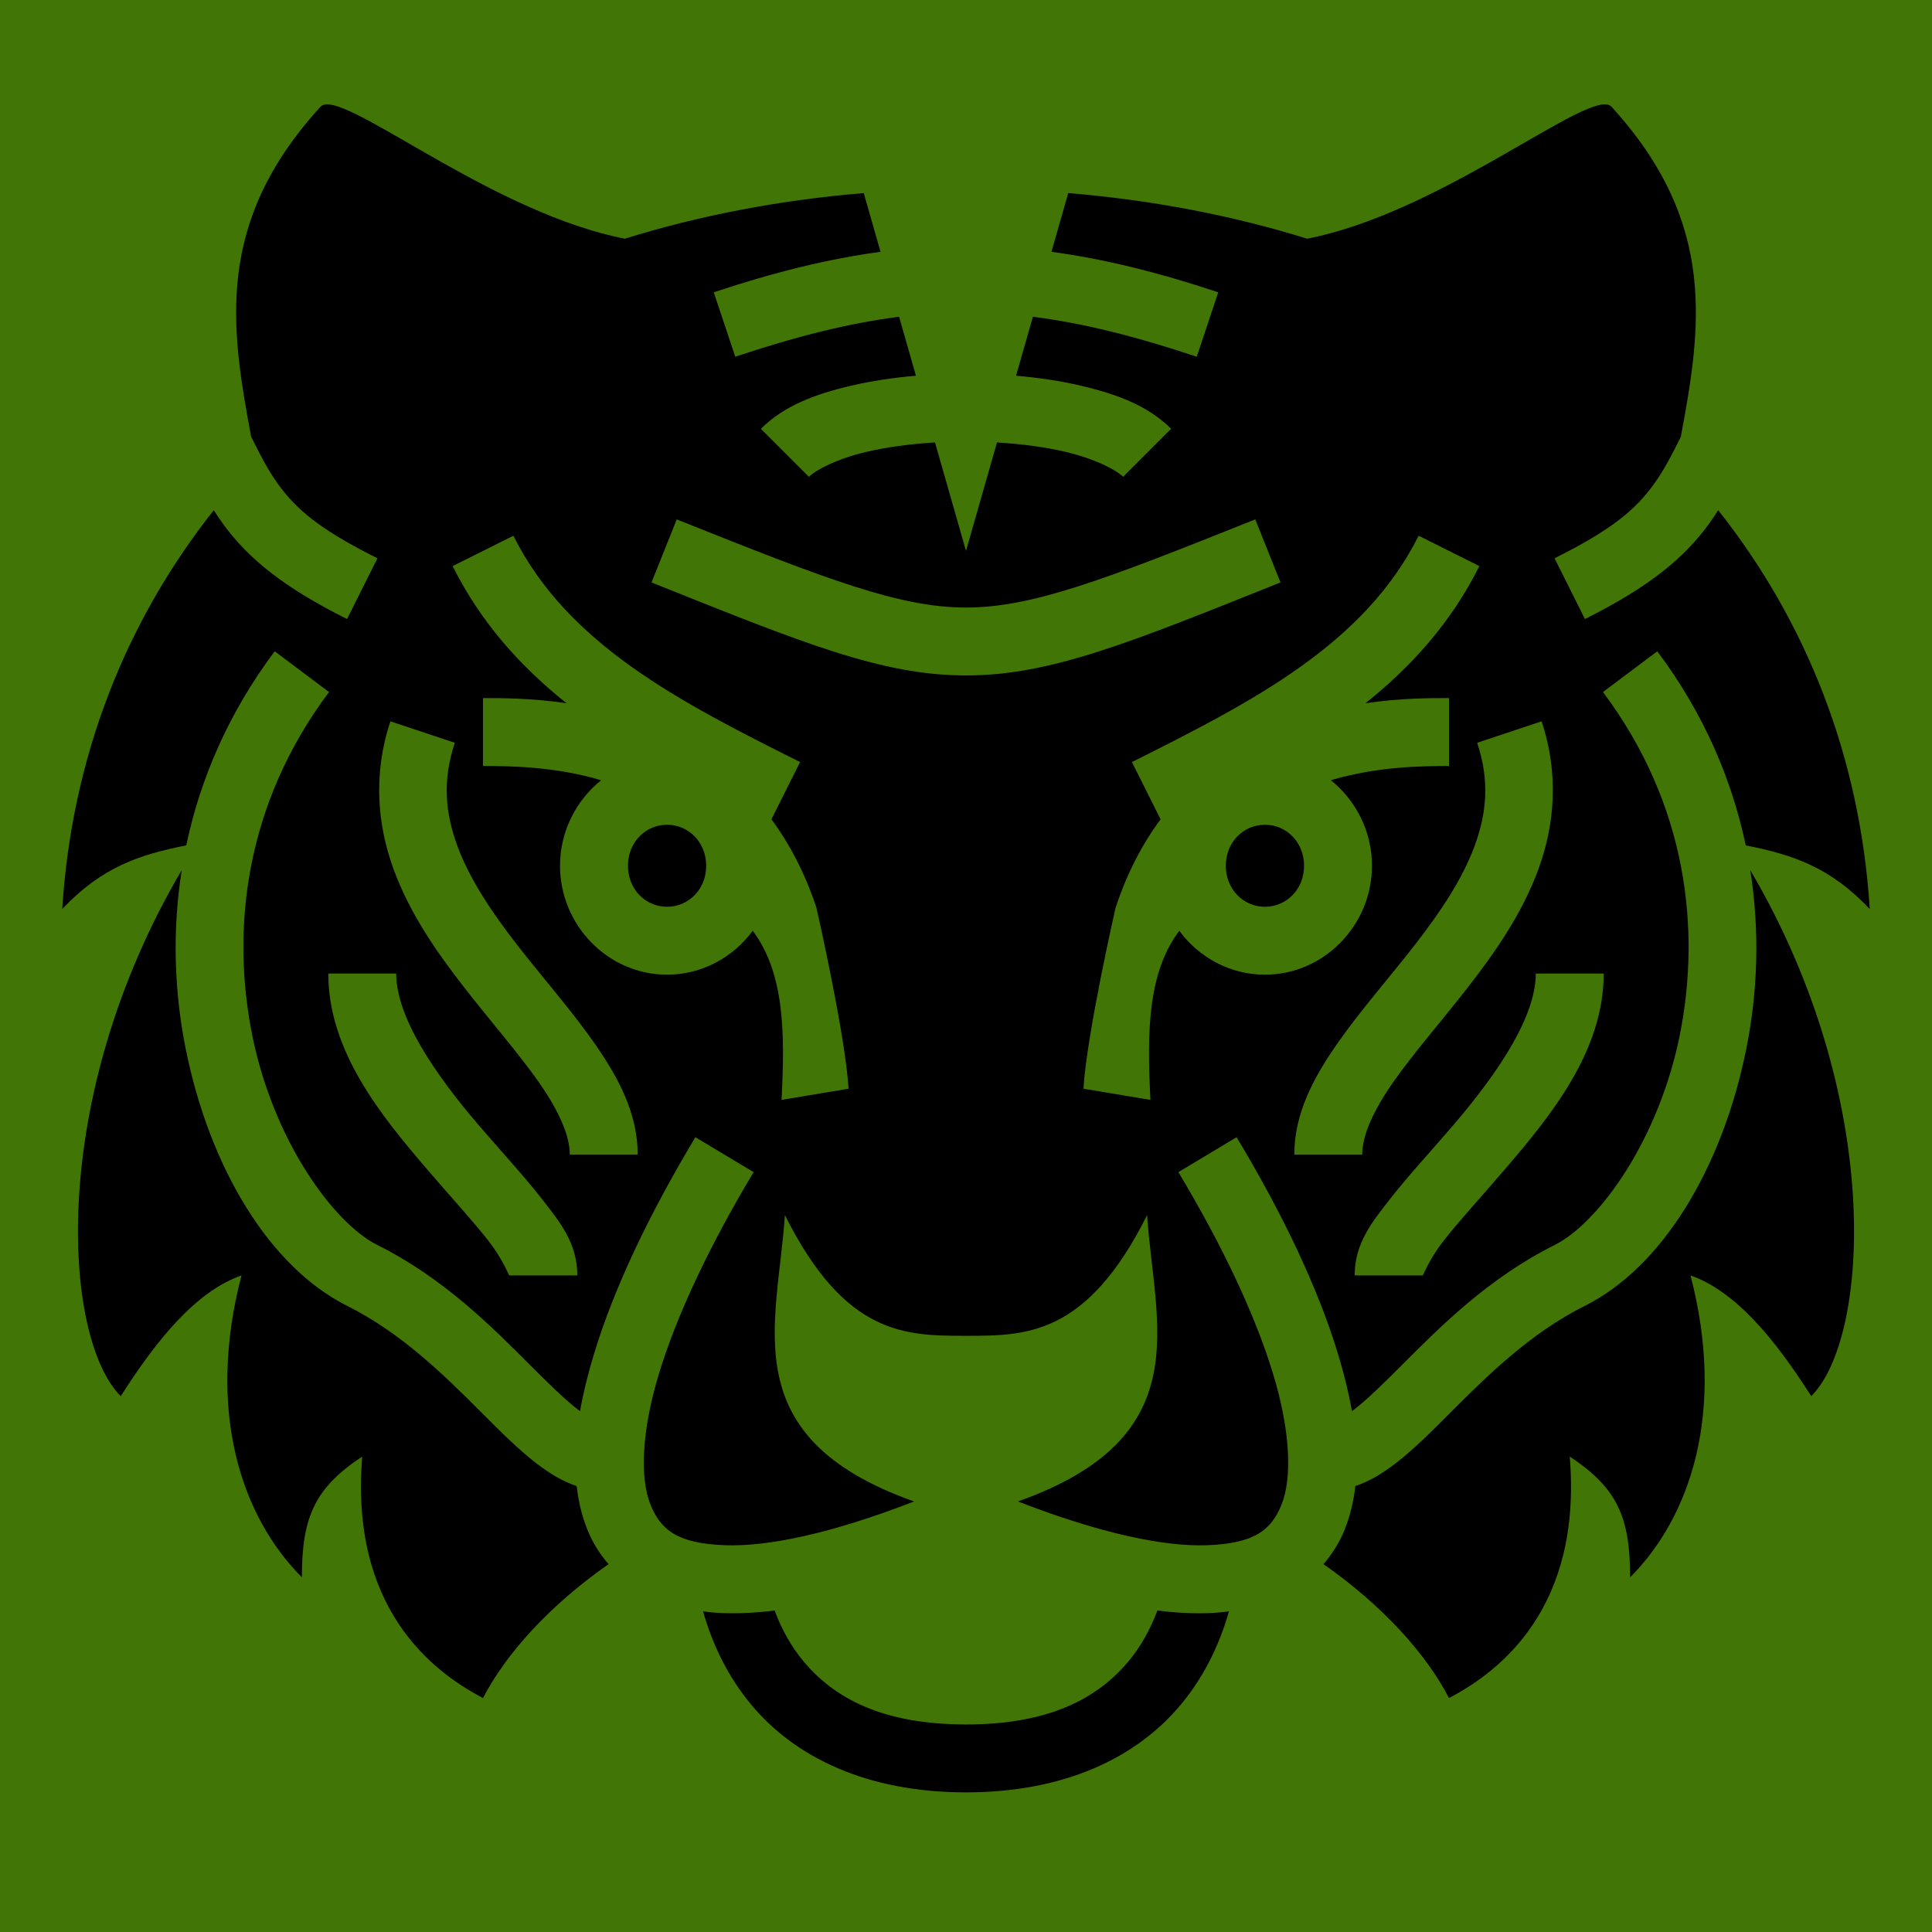
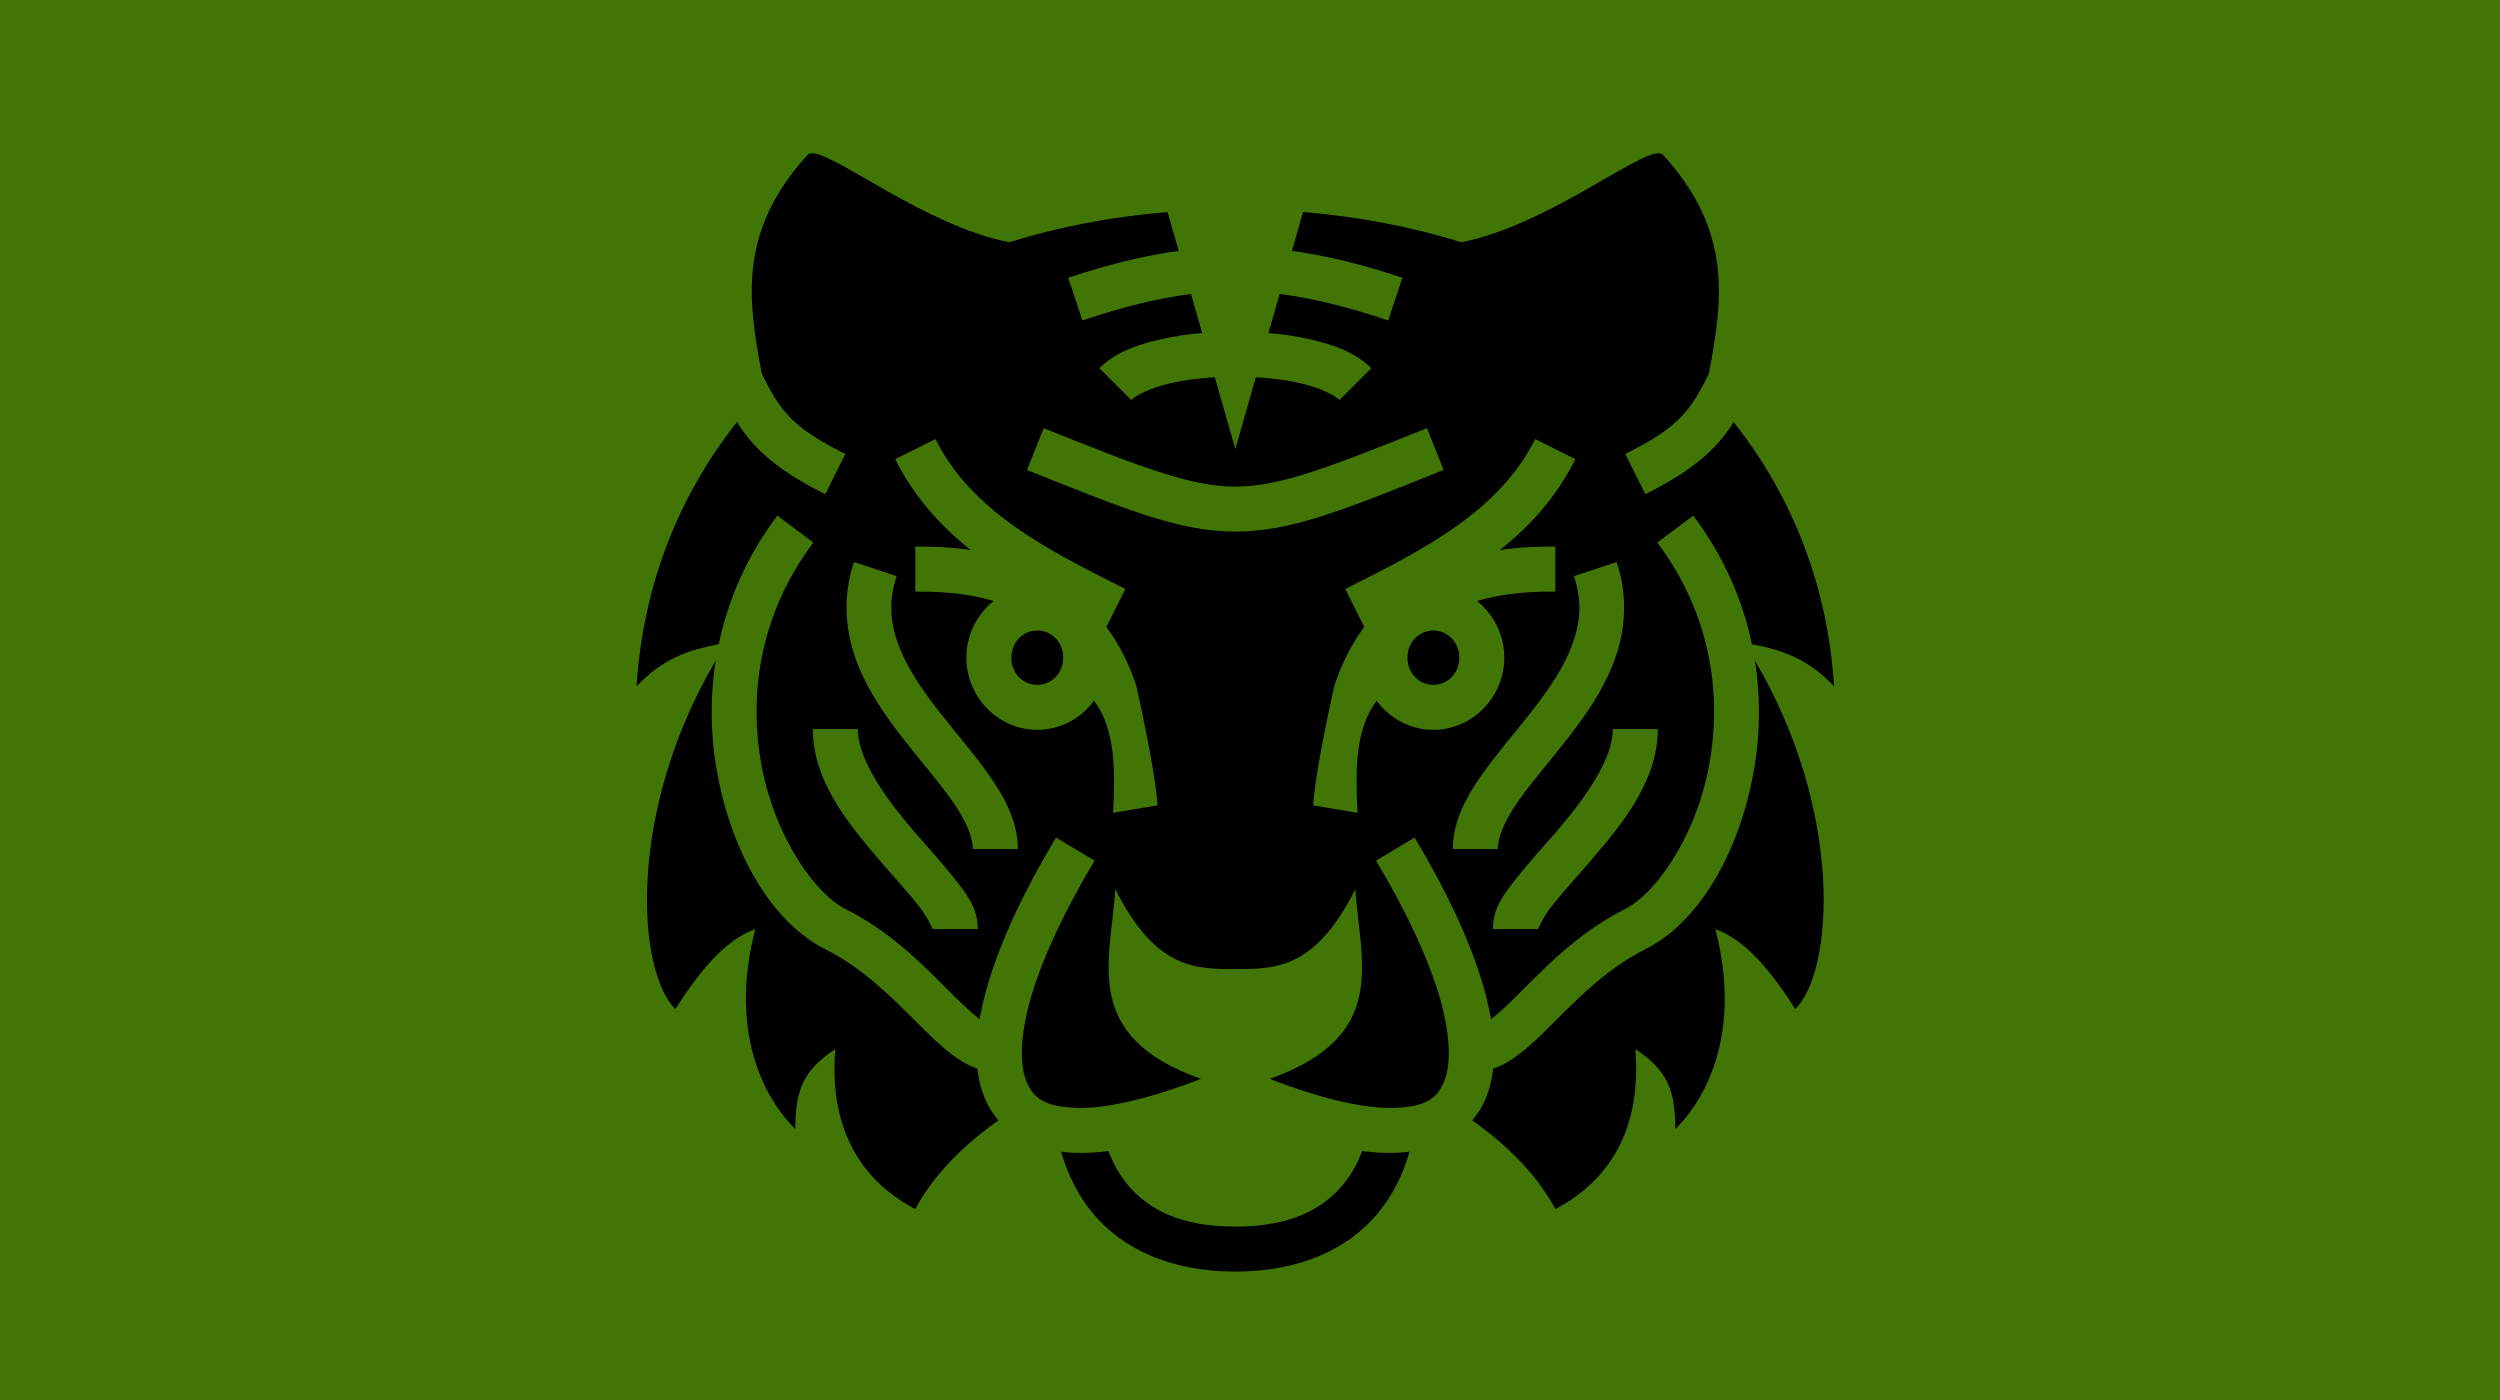
- <svg xmlns="http://www.w3.org/2000/svg" viewBox="0 0 512 512" style="height: 512px; width: 512px;">
-   <path d="M0 0h512v512H0z" fill="#417505" />
-   <g class="" transform="translate(0,2)" style="touch-action: none;">
-     <path fill="#000000" d="M425.479 25.666c.695.03 1.233.235 1.6.637 28.156 30.856 23.75 58.537 18.36 87.437-2.37 4.836-4.483 8.801-6.79 12.07-5.074 7.188-11.345 12.477-26.674 20.141l8.05 16.098c16.671-8.336 26.4-16.047 33.327-25.86a76.374 76.374 0 0 0 1.99-2.98c23.481 29.638 37.639 65.615 40.162 105.69-10.473-11.076-20.322-14.383-32.865-16.864-3.655-17.373-11.07-34.942-23.44-51.433l-14.398 10.796c22.344 29.793 25.952 62.948 20.375 90.836-5.578 27.889-21.494 49.864-33.201 55.717-17.61 8.805-30.338 21.686-40.338 31.686-5 5-9.353 9.287-12.854 11.965-.175.133-.333.24-.502.365-.852-4.857-2.097-9.886-3.67-15.076-5.313-17.534-14.622-37.068-26.894-57.522l-15.434 9.262c11.728 19.546 20.419 38.012 25.106 53.478 4.687 15.467 4.988 27.718 2.256 34.55-2.733 6.83-7.22 10.423-19.944 10.847-11.082.37-27.763-2.992-49.941-11.604C317.866 378.86 305.89 348.962 304 320c-16 32-32 32-48 32s-32 0-48-32c-1.89 28.962-13.866 58.859 34.24 75.902-22.178 8.612-38.86 11.973-49.941 11.604-12.724-.424-17.211-4.017-19.944-10.848-2.732-6.83-2.43-19.082 2.256-34.549 4.687-15.466 13.378-33.932 25.106-53.478l-15.434-9.262c-12.272 20.454-21.581 39.988-26.894 57.522-1.573 5.19-2.818 10.22-3.67 15.076-.169-.124-.327-.232-.502-.365-3.501-2.678-7.854-6.965-12.854-11.965-10-10-22.728-22.88-40.338-31.686-11.707-5.853-27.623-27.828-33.2-55.717-5.578-27.888-1.97-61.043 20.374-90.836l-14.398-10.796c-12.37 16.491-19.785 34.06-23.44 51.433-12.543 2.48-22.392 5.788-32.865 16.863 2.523-40.074 16.68-76.05 40.162-105.689a76.374 76.374 0 0 0 1.99 2.98c6.927 9.813 16.656 17.524 33.327 25.86l8.05-16.098c-15.329-7.664-21.6-12.953-26.673-20.14-2.308-3.27-4.42-7.235-6.791-12.07-5.39-28.9-9.796-56.582 18.36-87.438.367-.402.905-.607 1.6-.637 9.097-.394 45.217 28.95 79.051 35.594 19.651-6.115 40.847-10.22 63.332-12.094l4.448 15.568c-13.92 1.875-28.343 5.444-44.198 10.729l5.692 17.074c16.147-5.382 30.123-8.91 43.425-10.584l4.463 15.62c-6.012.517-11.858 1.388-17.295 2.667-9.38 2.207-17.681 5.276-23.802 11.397l12.726 12.726c1.88-1.879 7.578-4.81 15.198-6.603 5.387-1.268 11.681-2.114 18.226-2.506L256 144l8.213-28.746c6.545.392 12.839 1.238 18.226 2.506 7.62 1.793 13.319 4.724 15.198 6.603l12.726-12.726c-6.12-6.121-14.422-9.19-23.802-11.397-5.437-1.279-11.283-2.15-17.295-2.668l4.463-15.619c13.302 1.673 27.278 5.202 43.425 10.584l5.692-17.074c-15.855-5.285-30.278-8.854-44.198-10.729l4.448-15.568c22.485 1.873 43.68 5.98 63.332 12.094 33.834-6.643 69.954-35.988 79.05-35.594zm-92.82 109.979c-40 16-59.059 23.357-76.659 23.357-17.6 0-36.658-7.357-76.658-23.357l-6.684 16.71c40 16 60.942 24.643 83.342 24.643s43.342-8.643 83.342-24.643zm43.292 4.33c-14.39 28.78-43.976 43.976-75.976 59.976l7.588 15.172c-4.818 6.521-8.924 14.296-11.934 23.482 0 0-7.629 33.395-8.506 47.916l17.754 2.958C304 272 304 256 312.527 244.664c5.173 7.024 13.406 11.635 22.694 11.635 15.685 0 28.367-13.15 28.367-28.863 0-9.105-4.264-17.342-10.897-22.666 12.317-3.675 24.332-3.772 31.309-3.772v-17.996c-4.717 0-12.708-.032-22.129 1.363 12.116-9.681 22.675-21.335 30.178-36.34zm-239.902 0l-16.098 8.05c7.503 15.005 18.062 26.659 30.178 36.34-9.421-1.395-17.412-1.363-22.129-1.363v17.996c6.977 0 18.992.097 31.309 3.772-6.633 5.324-10.897 13.561-10.897 22.666 0 15.712 12.682 28.863 28.367 28.863 9.288 0 17.521-4.611 22.694-11.635C208 256 208 272 207.123 289.48l17.754-2.958c-.877-14.521-8.506-47.916-8.506-47.916-3.01-9.186-7.116-16.96-11.934-23.482l7.588-15.172c-32-16-61.586-31.196-75.976-59.976zm272.488 49.18l-17.074 5.69c3.336 10.009 2.55 18.53-.664 27.313-3.214 8.784-9.13 17.608-15.903 26.317-6.773 8.708-14.338 17.246-20.529 26.129-6.19 8.882-11.365 18.396-11.365 29.396h17.996c0-5 2.826-11.486 8.135-19.104 5.309-7.617 12.744-16.08 19.97-25.37 7.227-9.292 14.312-19.468 18.598-31.184 4.287-11.716 5.5-25.196.836-39.188zm-305.074 0c-4.664 13.991-3.45 27.47.836 39.187 4.286 11.716 11.37 21.892 18.597 31.183 7.227 9.292 14.662 17.754 19.971 25.371 5.31 7.618 8.135 14.104 8.135 19.104h17.996c0-11-5.174-20.514-11.365-29.396-6.191-8.883-13.756-17.42-20.53-26.13-6.773-8.708-12.688-17.532-15.902-26.316-3.213-8.784-4-17.304-.664-27.312zm231.758 27.413c5.708 0 10.369 4.638 10.369 10.868 0 6.229-4.66 10.865-10.37 10.865-5.708 0-10.368-4.636-10.368-10.865 0-6.23 4.66-10.868 10.369-10.868zm-158.442 0c5.709 0 10.37 4.638 10.37 10.868 0 6.229-4.661 10.865-10.37 10.865-5.708 0-10.369-4.636-10.369-10.865 0-6.23 4.66-10.868 10.37-10.868zm287.065 12.034C499.508 289.222 495.39 352.61 480 368c-9.787-15.381-20.124-27.816-32-32 9.426 36.059 0 64-16 80 0-16-3.432-23.686-16-32 3.293 39.931-18.232 56.793-32 64-6.028-11.65-17.48-24.433-33.275-35.494a31.768 31.768 0 0 0 5.63-9.164c1.46-3.648 2.367-7.5 2.829-11.526 3.896-1.288 7.36-3.491 10.533-5.918 4.999-3.822 9.646-8.535 14.646-13.535 10-10 21.272-21.12 35.662-28.314 20.293-10.147 36.377-36.172 42.8-68.283 2.935-14.677 3.599-30.76 1.019-47.164zm-415.688 0c-2.58 16.403-1.916 32.487 1.02 47.164 6.422 32.111 22.506 58.136 42.799 68.283 14.39 7.195 25.662 18.314 35.662 28.314 5 5 9.647 9.713 14.646 13.535 3.173 2.427 6.637 4.63 10.533 5.918.462 4.027 1.37 7.878 2.829 11.526a31.768 31.768 0 0 0 5.63 9.164C145.48 423.566 134.028 436.35 128 448c-13.768-7.207-35.293-24.069-32-64-12.568 8.314-16 16-16 32-16-16-25.426-43.941-16-80-11.876 4.184-22.213 16.619-32 32-15.39-15.39-19.508-78.778 16.156-139.398zM424.998 256h-17.996c0 11.5-10.11 26.464-21.834 40.143-5.862 6.839-11.89 13.345-16.754 19.56-4.864 6.215-9.412 11.798-9.412 20.297h17.996c0 .5 1.452-3.918 5.588-9.203 4.136-5.285 10.108-11.779 16.246-18.94 12.276-14.321 26.166-31.358 26.166-51.857zm-320 0H87.002c0 20.5 13.89 37.536 26.166 51.857 6.138 7.161 12.11 13.655 16.246 18.94 4.136 5.285 5.588 9.702 5.588 9.203h17.996c0-8.5-4.548-14.082-9.412-20.297-4.864-6.215-10.892-12.721-16.754-19.56-11.724-13.679-21.834-28.642-21.834-40.143zm201.725 168.805c4.823.6 9.34.83 13.576.69a53.604 53.604 0 0 0 5.383-.466c-2.526 8.899-6.629 17.366-12.768 24.733C301.151 463.877 282 472.998 256 472.998s-45.151-9.12-56.914-23.236c-6.14-7.367-10.242-15.834-12.768-24.733 1.752.236 3.54.404 5.383.465 4.236.141 8.753-.088 13.576-.69 1.86 4.965 4.373 9.518 7.637 13.434 8.237 9.885 21.086 16.764 43.086 16.764s34.849-6.88 43.086-16.764c3.264-3.916 5.776-8.47 7.637-13.433z" transform="translate(0, 0) scale(1, 1) rotate(-360, 256, 256)" />
+ <svg xmlns="http://www.w3.org/2000/svg" viewBox="0 0 1000 560" version="1.1" id="svg8" width="1000" height="560">
+   <defs id="defs12" />
+   <path d="M 0,0 H 1000 V 560 H 0 Z" id="path2" style="fill:#417505;stroke-width:1.462" />
+   <g class="" transform="translate(238.129,35.635)" id="g6">
+     <path d="m 425.479,25.666 c 0.695,0.03 1.233,0.235 1.6,0.637 28.156,30.856 23.75,58.537 18.36,87.437 -2.37,4.836 -4.483,8.801 -6.79,12.07 -5.074,7.188 -11.345,12.477 -26.674,20.141 l 8.05,16.098 c 16.671,-8.336 26.4,-16.047 33.327,-25.86 a 76.374,76.374 0 0 0 1.99,-2.98 c 23.481,29.638 37.639,65.615 40.162,105.69 -10.473,-11.076 -20.322,-14.383 -32.865,-16.864 -3.655,-17.373 -11.07,-34.942 -23.44,-51.433 l -14.398,10.796 c 22.344,29.793 25.952,62.948 20.375,90.836 -5.578,27.889 -21.494,49.864 -33.201,55.717 -17.61,8.805 -30.338,21.686 -40.338,31.686 -5,5 -9.353,9.287 -12.854,11.965 -0.175,0.133 -0.333,0.24 -0.502,0.365 -0.852,-4.857 -2.097,-9.886 -3.67,-15.076 -5.313,-17.534 -14.622,-37.068 -26.894,-57.522 l -15.434,9.262 c 11.728,19.546 20.419,38.012 25.106,53.478 4.687,15.467 4.988,27.718 2.256,34.55 -2.733,6.83 -7.22,10.423 -19.944,10.847 -11.082,0.37 -27.763,-2.992 -49.941,-11.604 48.106,-17.042 36.13,-46.94 34.24,-75.902 -16,32 -32,32 -48,32 -16,0 -32,0 -48,-32 -1.89,28.962 -13.866,58.859 34.24,75.902 -22.178,8.612 -38.86,11.973 -49.941,11.604 -12.724,-0.424 -17.211,-4.017 -19.944,-10.848 -2.732,-6.83 -2.43,-19.082 2.256,-34.549 4.687,-15.466 13.378,-33.932 25.106,-53.478 l -15.434,-9.262 c -12.272,20.454 -21.581,39.988 -26.894,57.522 -1.573,5.19 -2.818,10.22 -3.67,15.076 -0.169,-0.124 -0.327,-0.232 -0.502,-0.365 -3.501,-2.678 -7.854,-6.965 -12.854,-11.965 -10,-10 -22.728,-22.88 -40.338,-31.686 -11.707,-5.853 -27.623,-27.828 -33.2,-55.717 -5.578,-27.888 -1.97,-61.043 20.374,-90.836 L 72.801,170.602 c -12.37,16.491 -19.785,34.06 -23.44,51.433 -12.543,2.48 -22.392,5.788 -32.865,16.863 2.523,-40.074 16.68,-76.05 40.162,-105.689 a 76.374,76.374 0 0 0 1.99,2.98 c 6.927,9.813 16.656,17.524 33.327,25.86 l 8.05,-16.098 c -15.329,-7.664 -21.6,-12.953 -26.673,-20.14 -2.308,-3.27 -4.42,-7.235 -6.791,-12.07 -5.39,-28.9 -9.796,-56.582 18.36,-87.438 0.367,-0.402 0.905,-0.607 1.6,-0.637 9.097,-0.394 45.217,28.95 79.051,35.594 19.651,-6.115 40.847,-10.22 63.332,-12.094 l 4.448,15.568 c -13.92,1.875 -28.343,5.444 -44.198,10.729 l 5.692,17.074 c 16.147,-5.382 30.123,-8.91 43.425,-10.584 l 4.463,15.62 c -6.012,0.517 -11.858,1.388 -17.295,2.667 -9.38,2.207 -17.681,5.276 -23.802,11.397 l 12.726,12.726 c 1.88,-1.879 7.578,-4.81 15.198,-6.603 5.387,-1.268 11.681,-2.114 18.226,-2.506 L 256,144 l 8.213,-28.746 c 6.545,0.392 12.839,1.238 18.226,2.506 7.62,1.793 13.319,4.724 15.198,6.603 l 12.726,-12.726 c -6.12,-6.121 -14.422,-9.19 -23.802,-11.397 -5.437,-1.279 -11.283,-2.15 -17.295,-2.668 l 4.463,-15.619 c 13.302,1.673 27.278,5.202 43.425,10.584 l 5.692,-17.074 C 306.991,70.178 292.568,66.609 278.648,64.734 l 4.448,-15.568 c 22.485,1.873 43.68,5.98 63.332,12.094 33.834,-6.643 69.954,-35.988 79.05,-35.594 z m -92.82,109.979 c -40,16 -59.059,23.357 -76.659,23.357 -17.6,0 -36.658,-7.357 -76.658,-23.357 l -6.684,16.71 c 40,16 60.942,24.643 83.342,24.643 22.4,0 43.342,-8.643 83.342,-24.643 z m 43.292,4.33 c -14.39,28.78 -43.976,43.976 -75.976,59.976 l 7.588,15.172 c -4.818,6.521 -8.924,14.296 -11.934,23.482 0,0 -7.629,33.395 -8.506,47.916 l 17.754,2.958 C 304,272 304,256 312.527,244.664 c 5.173,7.024 13.406,11.635 22.694,11.635 15.685,0 28.367,-13.15 28.367,-28.863 0,-9.105 -4.264,-17.342 -10.897,-22.666 12.317,-3.675 24.332,-3.772 31.309,-3.772 v -17.996 c -4.717,0 -12.708,-0.032 -22.129,1.363 12.116,-9.681 22.675,-21.335 30.178,-36.34 z m -239.902,0 -16.098,8.05 c 7.503,15.005 18.062,26.659 30.178,36.34 -9.421,-1.395 -17.412,-1.363 -22.129,-1.363 v 17.996 c 6.977,0 18.992,0.097 31.309,3.772 -6.633,5.324 -10.897,13.561 -10.897,22.666 0,15.712 12.682,28.863 28.367,28.863 9.288,0 17.521,-4.611 22.694,-11.635 C 208,256 208,272 207.123,289.48 l 17.754,-2.958 c -0.877,-14.521 -8.506,-47.916 -8.506,-47.916 -3.01,-9.186 -7.116,-16.96 -11.934,-23.482 l 7.588,-15.172 c -32,-16 -61.586,-31.196 -75.976,-59.976 z m 272.488,49.18 -17.074,5.69 c 3.336,10.009 2.55,18.53 -0.664,27.313 -3.214,8.784 -9.13,17.608 -15.903,26.317 -6.773,8.708 -14.338,17.246 -20.529,26.129 -6.19,8.882 -11.365,18.396 -11.365,29.396 h 17.996 c 0,-5 2.826,-11.486 8.135,-19.104 5.309,-7.617 12.744,-16.08 19.97,-25.37 7.227,-9.292 14.312,-19.468 18.598,-31.184 4.287,-11.716 5.5,-25.196 0.836,-39.188 z m -305.074,0 c -4.664,13.991 -3.45,27.47 0.836,39.187 4.286,11.716 11.37,21.892 18.597,31.183 7.227,9.292 14.662,17.754 19.971,25.371 5.31,7.618 8.135,14.104 8.135,19.104 h 17.996 c 0,-11 -5.174,-20.514 -11.365,-29.396 -6.191,-8.883 -13.756,-17.42 -20.53,-26.13 -6.773,-8.708 -12.688,-17.532 -15.902,-26.316 -3.213,-8.784 -4,-17.304 -0.664,-27.312 z m 231.758,27.413 c 5.708,0 10.369,4.638 10.369,10.868 0,6.229 -4.66,10.865 -10.37,10.865 -5.708,0 -10.368,-4.636 -10.368,-10.865 0,-6.23 4.66,-10.868 10.369,-10.868 z m -158.442,0 c 5.709,0 10.37,4.638 10.37,10.868 0,6.229 -4.661,10.865 -10.37,10.865 -5.708,0 -10.369,-4.636 -10.369,-10.865 0,-6.23 4.66,-10.868 10.37,-10.868 z m 287.065,12.034 C 499.508,289.222 495.39,352.61 480,368 c -9.787,-15.381 -20.124,-27.816 -32,-32 9.426,36.059 0,64 -16,80 0,-16 -3.432,-23.686 -16,-32 3.293,39.931 -18.232,56.793 -32,64 -6.028,-11.65 -17.48,-24.433 -33.275,-35.494 a 31.768,31.768 0 0 0 5.63,-9.164 c 1.46,-3.648 2.367,-7.5 2.829,-11.526 3.896,-1.288 7.36,-3.491 10.533,-5.918 4.999,-3.822 9.646,-8.535 14.646,-13.535 10,-10 21.272,-21.12 35.662,-28.314 20.293,-10.147 36.377,-36.172 42.8,-68.283 2.935,-14.677 3.599,-30.76 1.019,-47.164 z m -415.688,0 c -2.58,16.403 -1.916,32.487 1.02,47.164 6.422,32.111 22.506,58.136 42.799,68.283 14.39,7.195 25.662,18.314 35.662,28.314 5,5 9.647,9.713 14.646,13.535 3.173,2.427 6.637,4.63 10.533,5.918 0.462,4.027 1.37,7.878 2.829,11.526 a 31.768,31.768 0 0 0 5.63,9.164 C 145.48,423.566 134.028,436.35 128,448 114.232,440.793 92.707,423.931 96,384 83.432,392.314 80,400 80,416 64,400 54.574,372.059 64,336 52.124,340.184 41.787,352.619 32,368 16.61,352.61 12.492,289.222 48.156,228.602 Z M 424.998,256 h -17.996 c 0,11.5 -10.11,26.464 -21.834,40.143 -5.862,6.839 -11.89,13.345 -16.754,19.56 -4.864,6.215 -9.412,11.798 -9.412,20.297 h 17.996 c 0,0.5 1.452,-3.918 5.588,-9.203 4.136,-5.285 10.108,-11.779 16.246,-18.94 12.276,-14.321 26.166,-31.358 26.166,-51.857 z m -320,0 H 87.002 c 0,20.5 13.89,37.536 26.166,51.857 6.138,7.161 12.11,13.655 16.246,18.94 4.136,5.285 5.588,9.702 5.588,9.203 h 17.996 c 0,-8.5 -4.548,-14.082 -9.412,-20.297 -4.864,-6.215 -10.892,-12.721 -16.754,-19.56 C 115.108,282.464 104.998,267.501 104.998,256 Z m 201.725,168.805 c 4.823,0.6 9.34,0.83 13.576,0.69 a 53.604,53.604 0 0 0 5.383,-0.466 c -2.526,8.899 -6.629,17.366 -12.768,24.733 C 301.151,463.877 282,472.998 256,472.998 c -26,0 -45.151,-9.12 -56.914,-23.236 -6.14,-7.367 -10.242,-15.834 -12.768,-24.733 1.752,0.236 3.54,0.404 5.383,0.465 4.236,0.141 8.753,-0.088 13.576,-0.69 1.86,4.965 4.373,9.518 7.637,13.434 8.237,9.885 21.086,16.764 43.086,16.764 22,0 34.849,-6.88 43.086,-16.764 3.264,-3.916 5.776,-8.47 7.637,-13.433 z" id="path4" style="fill:#000000" />
  </g>
</svg>
